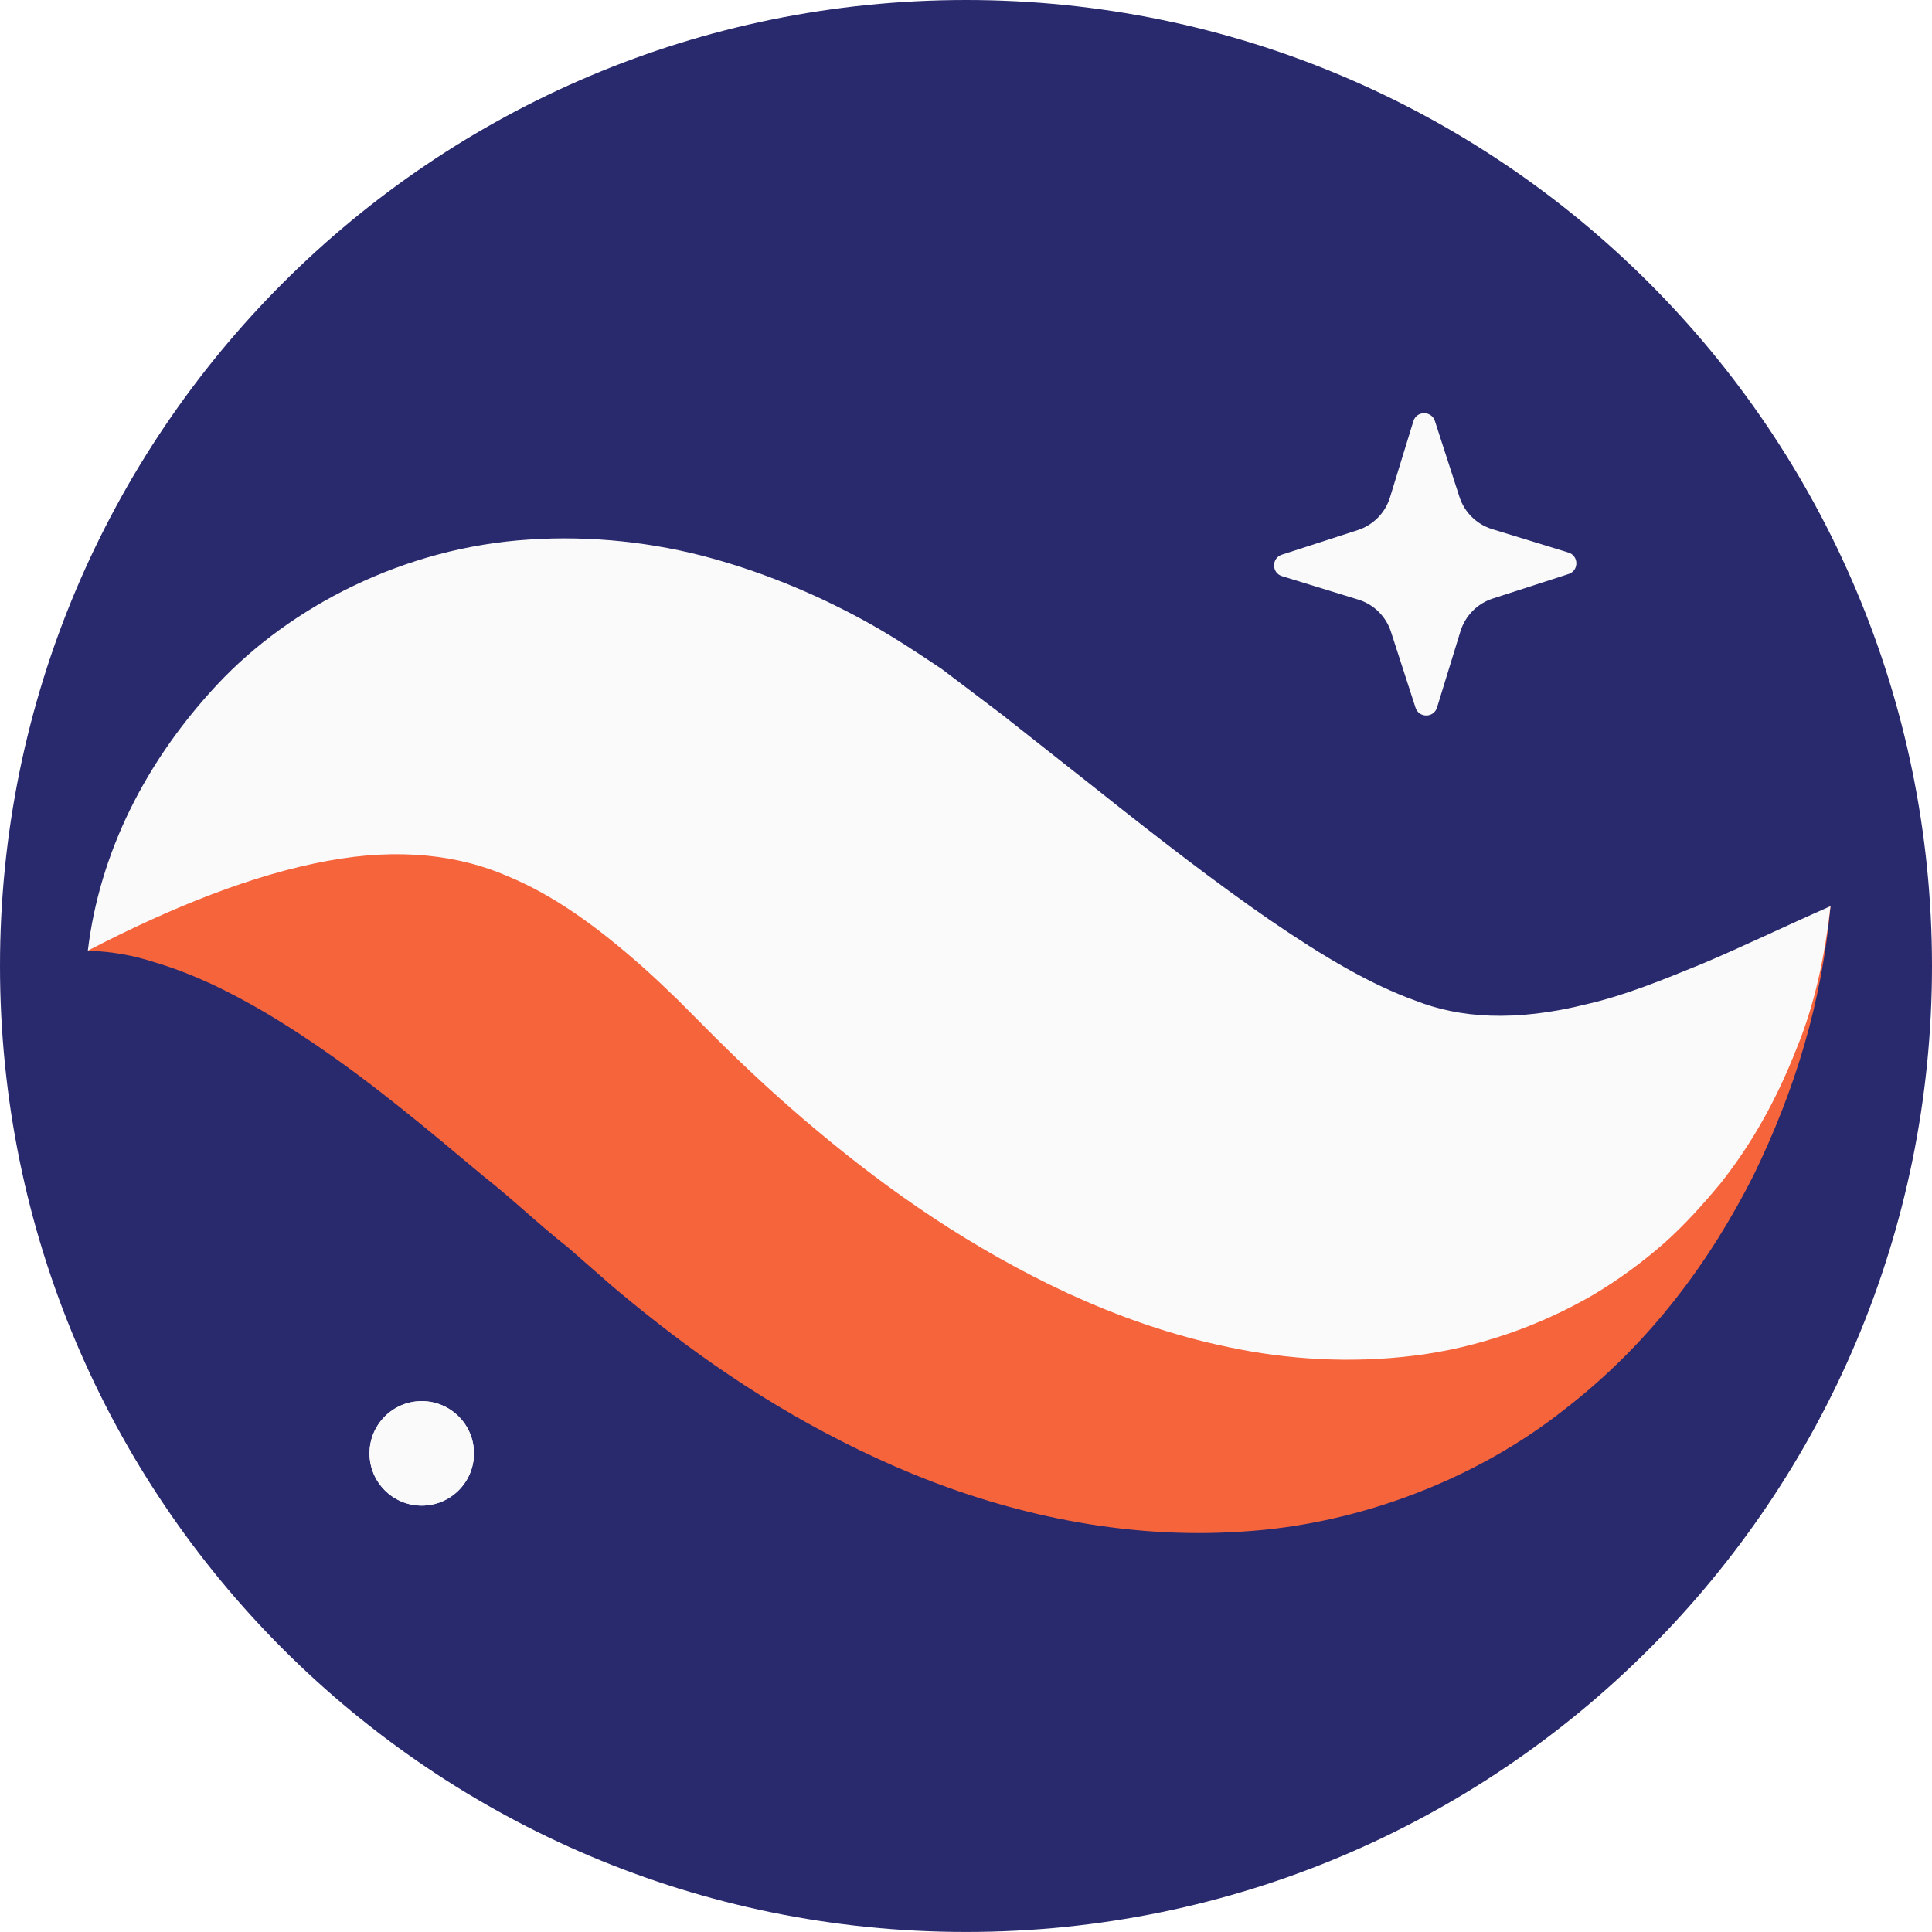
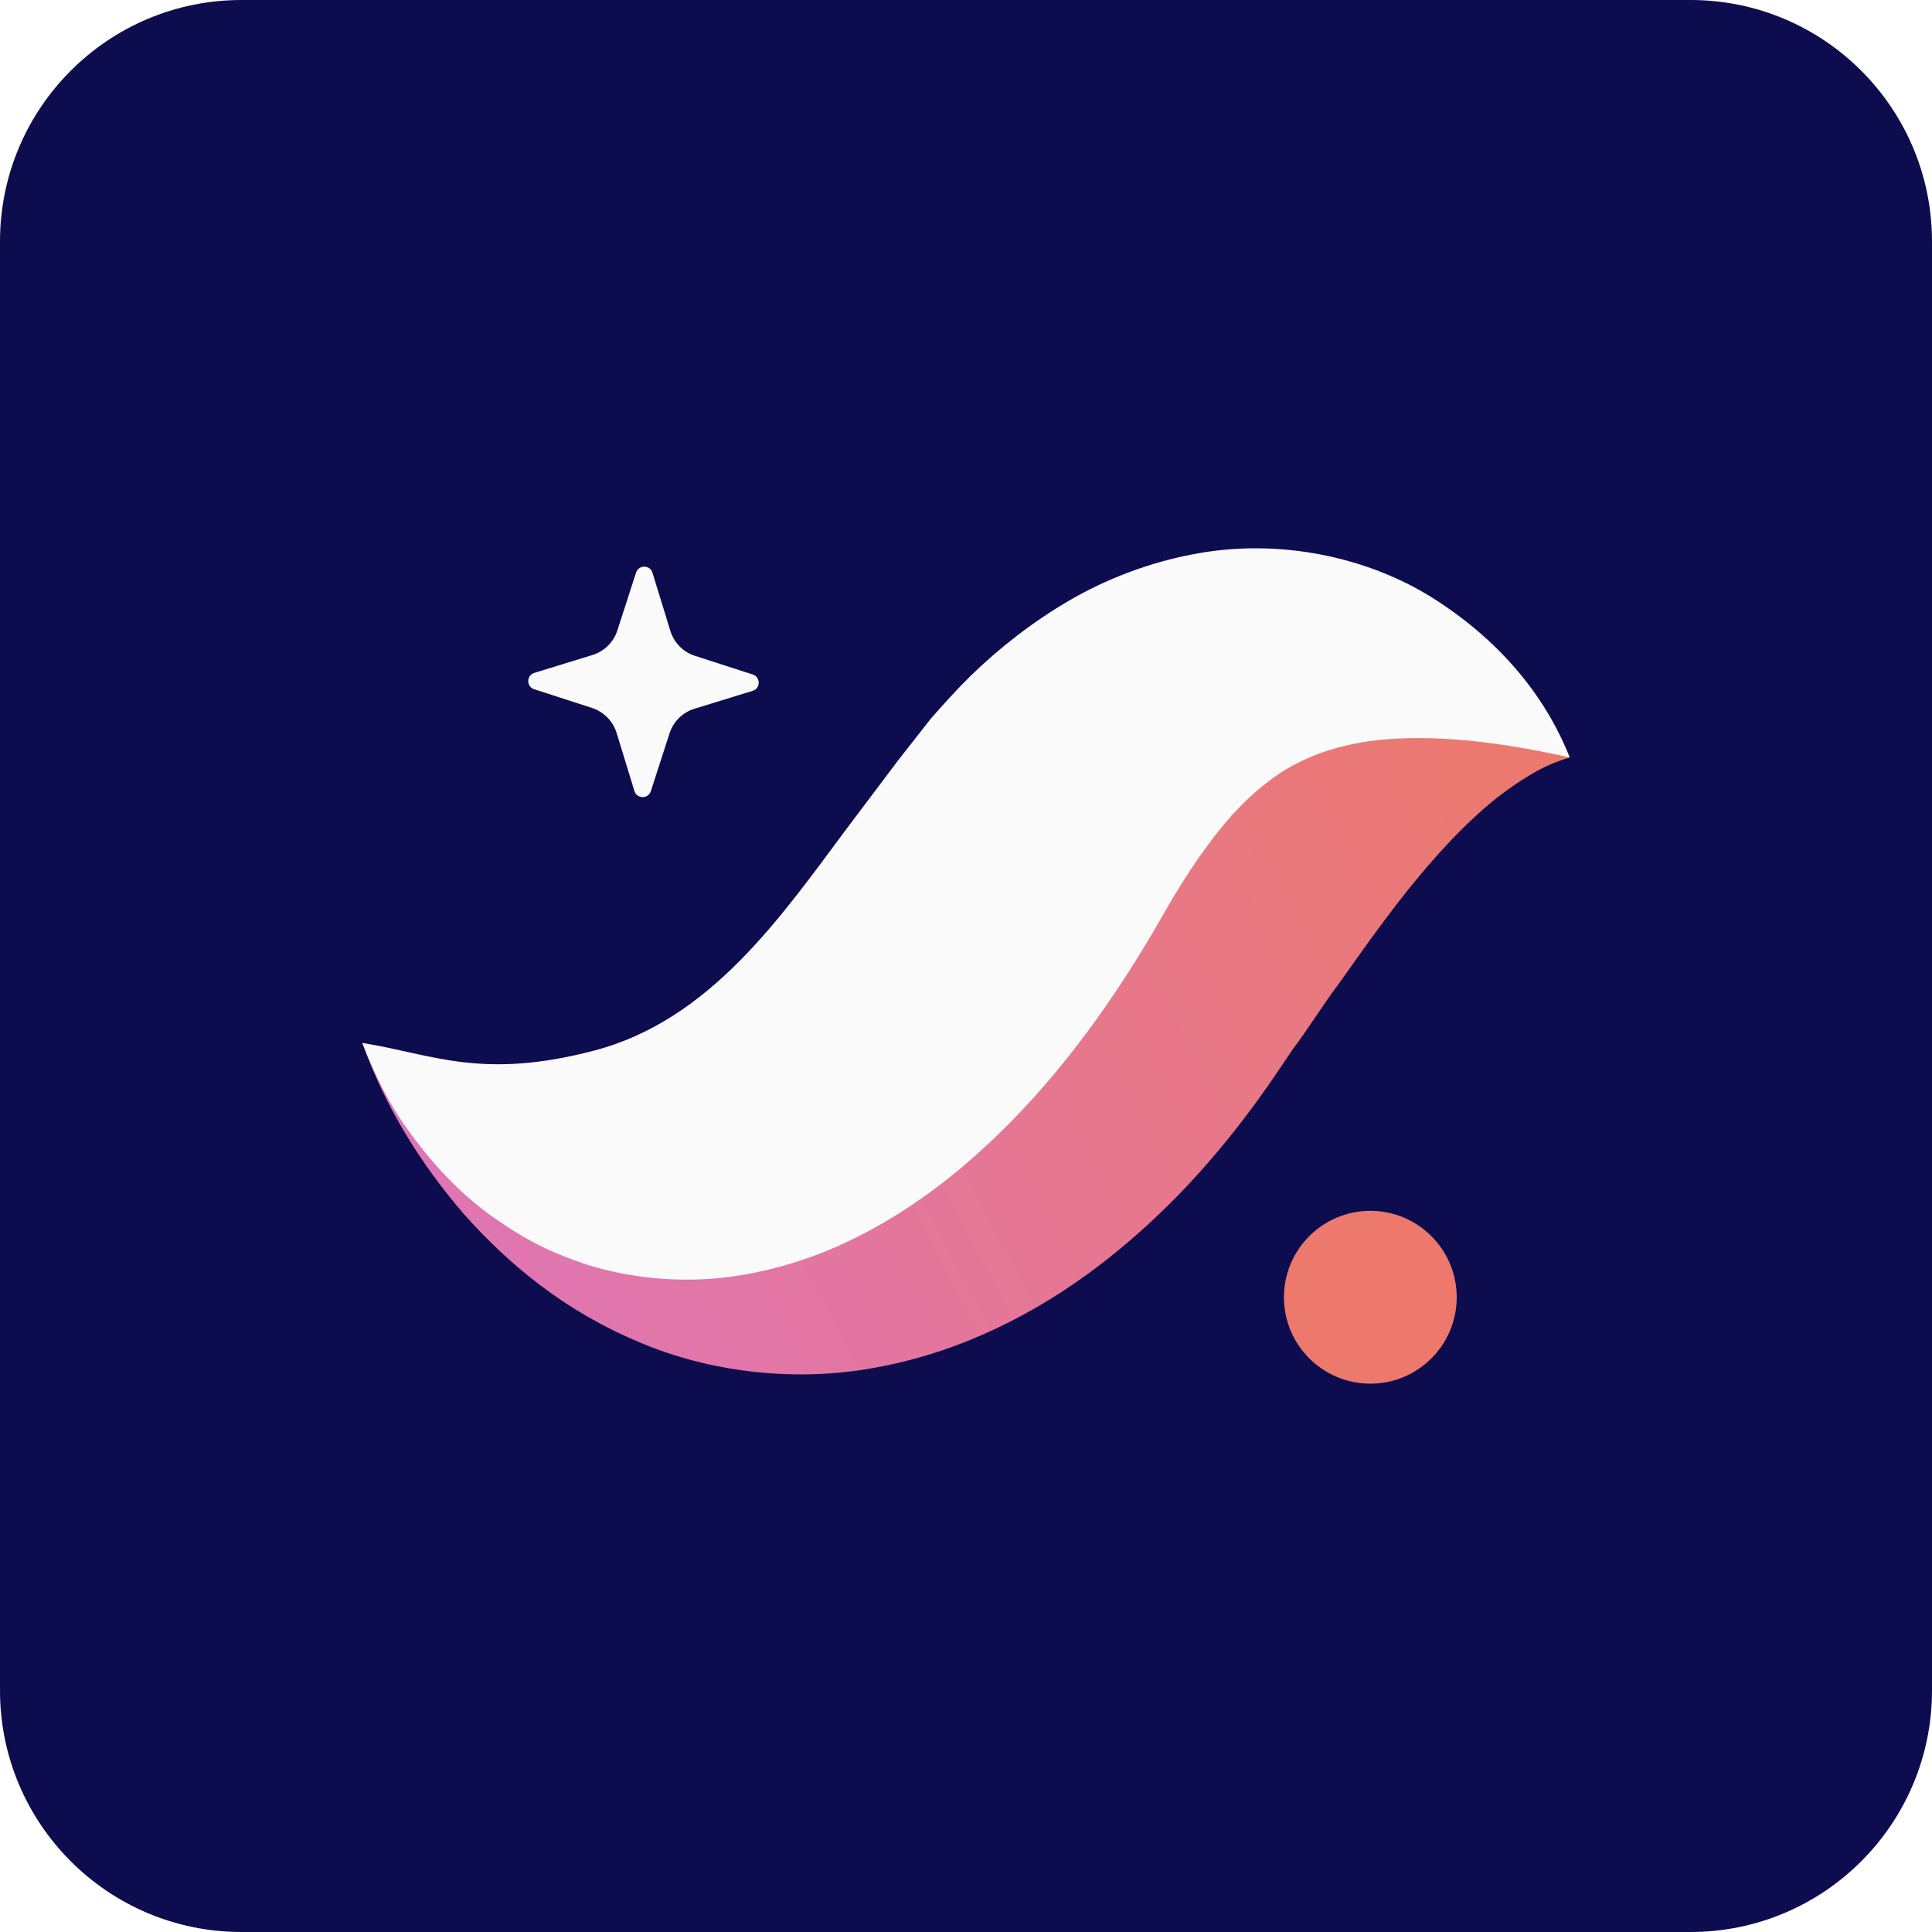
- <svg xmlns="http://www.w3.org/2000/svg" width="92" height="92" viewBox="0 0 92 92" fill="none">
-   <path fill-rule="evenodd" clip-rule="evenodd" d="M92 45.999C92 71.404 71.405 91.998 46.001 91.998C20.596 91.998 0 71.404 0 45.999C0 20.594 20.596 0 46.001 0C71.405 0 92 20.594 92 45.999" fill="#29296E" />
-   <path fill-rule="evenodd" clip-rule="evenodd" d="M67.406 33.699L66.236 30.085C65.999 29.351 65.419 28.779 64.681 28.553L61.05 27.436C60.547 27.283 60.543 26.574 61.041 26.412L64.656 25.242C65.39 25.005 65.962 24.424 66.189 23.687L67.304 20.055C67.458 19.554 68.167 19.549 68.329 20.049L69.498 23.662C69.736 24.396 70.316 24.968 71.054 25.195L74.685 26.31C75.188 26.465 75.193 27.173 74.693 27.334L71.078 28.504C70.345 28.742 69.773 29.323 69.546 30.061L68.43 33.691C68.277 34.194 67.568 34.199 67.406 33.699" fill="#FAFAFA" />
-   <path fill-rule="evenodd" clip-rule="evenodd" d="M4.182 45.27C5.276 43.127 7.439 41.513 9.686 40.493C11.956 39.484 14.452 38.864 16.902 38.663C21.85 38.216 26.671 39.044 31.061 40.474C33.323 41.148 35.347 42.084 37.438 43.029C38.455 43.519 39.41 44.073 40.393 44.608L43.11 46.183C46.094 48.011 48.986 49.631 51.703 50.889C54.427 52.136 56.889 52.98 59.209 53.41C61.529 53.846 63.888 53.841 66.788 53.175C69.666 52.524 72.903 51.121 76.287 49.321C79.692 47.52 83.183 45.31 87.167 43.152C86.767 47.663 85.49 51.894 83.496 55.979C81.453 60.016 78.611 63.953 74.467 67.141C70.402 70.355 64.82 72.596 59.137 72.933C53.452 73.317 48.043 72.064 43.442 70.18C38.823 68.269 34.831 65.757 31.294 62.984C30.317 62.218 29.792 61.783 29.071 61.173L27.056 59.408C25.699 58.346 24.384 57.076 23.04 56.023C20.36 53.782 17.708 51.538 14.801 49.593C13.335 48.604 11.823 47.687 10.108 46.874C9.257 46.482 8.352 46.116 7.38 45.828C6.386 45.504 5.375 45.31 4.182 45.27" fill="#F6643C" />
-   <path fill-rule="evenodd" clip-rule="evenodd" d="M4.182 45.27C4.741 40.628 6.905 36.274 10.373 32.567C13.824 28.897 19.215 26.067 25.196 25.692C28.149 25.495 31.145 25.824 33.901 26.587C36.644 27.348 39.214 28.456 41.53 29.762C42.688 30.418 43.77 31.136 44.849 31.86L47.724 34.036L52.211 37.576C55.124 39.895 57.904 42.041 60.472 43.812C63.066 45.586 65.275 46.883 67.385 47.642C69.476 48.471 72.117 48.683 75.608 47.805C77.342 47.406 79.15 46.676 81.079 45.885C82.997 45.076 84.989 44.11 87.167 43.152C86.904 45.486 86.43 47.81 85.53 49.983C84.664 52.185 83.524 54.34 81.931 56.349C81.116 57.327 80.242 58.311 79.223 59.218C78.204 60.104 77.075 60.945 75.828 61.682C73.341 63.124 70.39 64.177 67.363 64.552C64.336 64.932 61.297 64.742 58.53 64.155C55.748 63.584 53.212 62.665 50.885 61.602C46.247 59.445 42.367 56.733 38.937 53.863C37.214 52.429 35.599 50.932 34.069 49.412L32.262 47.598C31.718 47.073 31.167 46.544 30.622 46.061C28.427 44.119 26.389 42.636 24.145 41.711C21.917 40.742 19.065 40.344 15.567 40.999C12.082 41.647 8.259 43.153 4.182 45.27" fill="#FAFAFA" />
-   <path fill-rule="evenodd" clip-rule="evenodd" d="M22.57 69.209C22.57 70.582 21.456 71.696 20.082 71.696C18.709 71.696 17.596 70.582 17.596 69.209C17.596 67.835 18.709 66.721 20.082 66.721C21.456 66.721 22.57 67.835 22.57 69.209" fill="#FAFAFA" />
-   <path fill-rule="evenodd" clip-rule="evenodd" d="M22.57 69.209C22.57 70.582 21.456 71.696 20.082 71.696C18.709 71.696 17.596 70.582 17.596 69.209C17.596 67.835 18.709 66.721 20.082 66.721C21.456 66.721 22.57 67.835 22.57 69.209" fill="#FAFAFA" />
+ <svg xmlns="http://www.w3.org/2000/svg" width="32" height="32" viewBox="0 0 32 32" fill="none">
+   <rect width="32" height="32" rx="4" fill="#0C0C4F" />
+   <path fill-rule="evenodd" clip-rule="evenodd" d="M10.78 13.104L11.09 12.146C11.153 11.951 11.307 11.799 11.502 11.739L12.465 11.443C12.599 11.403 12.6 11.215 12.468 11.172L11.509 10.862C11.315 10.799 11.163 10.645 11.103 10.449L10.807 9.486C10.766 9.353 10.578 9.352 10.535 9.484L10.225 10.443C10.162 10.637 10.008 10.789 9.813 10.849L8.85 11.145C8.717 11.186 8.715 11.373 8.848 11.416L9.806 11.726C10.001 11.79 10.152 11.944 10.213 12.139L10.508 13.102C10.549 13.235 10.737 13.236 10.78 13.104Z" fill="#FAFAFA" />
+   <path fill-rule="evenodd" clip-rule="evenodd" d="M25.999 12.546C25.602 12.102 24.983 11.852 24.381 11.75C23.773 11.652 23.137 11.661 22.538 11.767C21.325 11.972 20.223 12.475 19.262 13.094C18.763 13.398 18.338 13.75 17.897 14.108C17.684 14.289 17.491 14.482 17.289 14.672L16.738 15.221C16.139 15.847 15.549 16.417 14.978 16.889C14.404 17.36 13.868 17.717 13.34 17.966C12.812 18.217 12.247 18.365 11.511 18.388C10.781 18.414 9.917 18.282 8.994 18.065C8.065 17.849 7.09 17.54 6 17.274C6.38 18.329 6.953 19.262 7.688 20.114C8.432 20.951 9.36 21.714 10.554 22.216C11.729 22.729 13.207 22.913 14.589 22.635C15.974 22.369 17.19 21.728 18.172 20.986C19.158 20.237 19.955 19.384 20.627 18.497C20.812 18.252 20.91 18.115 21.044 17.924L21.416 17.374C21.673 17.034 21.908 16.647 22.163 16.31C22.664 15.605 23.157 14.9 23.73 14.251C24.019 13.922 24.323 13.607 24.682 13.304C24.861 13.157 25.055 13.012 25.269 12.882C25.487 12.741 25.716 12.631 25.999 12.546Z" fill="url(#paint0_linear_7919_12121)" />
+   <path fill-rule="evenodd" clip-rule="evenodd" d="M26 12.546C25.574 11.47 24.781 10.564 23.717 9.896C22.659 9.235 21.19 8.897 19.735 9.185C19.016 9.324 18.319 9.592 17.707 9.948C17.099 10.304 16.553 10.731 16.081 11.19C15.846 11.42 15.632 11.66 15.419 11.901L14.868 12.604L14.017 13.734C12.933 15.189 11.764 16.894 9.848 17.399C7.966 17.895 7.15 17.456 6.001 17.274C6.211 17.816 6.471 18.343 6.824 18.806C7.17 19.279 7.579 19.723 8.087 20.103C8.344 20.286 8.615 20.466 8.916 20.619C9.216 20.767 9.539 20.897 9.884 20.995C10.571 21.183 11.344 21.249 12.092 21.148C12.84 21.048 13.556 20.811 14.181 20.496C14.811 20.183 15.36 19.803 15.85 19.402C16.825 18.593 17.582 17.699 18.223 16.796C18.544 16.344 18.837 15.883 19.107 15.423L19.425 14.875C19.522 14.715 19.621 14.553 19.721 14.403C20.124 13.8 20.518 13.316 20.997 12.953C21.469 12.581 22.127 12.306 23.006 12.242C23.881 12.177 24.891 12.297 26 12.546Z" fill="#FAFAFA" />
+   <path fill-rule="evenodd" clip-rule="evenodd" d="M21.266 21.487C21.266 22.277 21.907 22.918 22.697 22.918C23.487 22.918 24.128 22.277 24.128 21.487C24.128 20.697 23.487 20.055 22.697 20.055C21.907 20.055 21.266 20.697 21.266 21.487Z" fill="#EC796B" />
+   <defs>
+     <linearGradient id="paint0_linear_7919_12121" x1="25.892" y1="12.169" x2="-6.791" y2="29.174" gradientUnits="userSpaceOnUse">
+       <stop stop-color="#EC796B" />
+       <stop offset="1" stop-color="#D672EF" />
+     </linearGradient>
+   </defs>
</svg>
